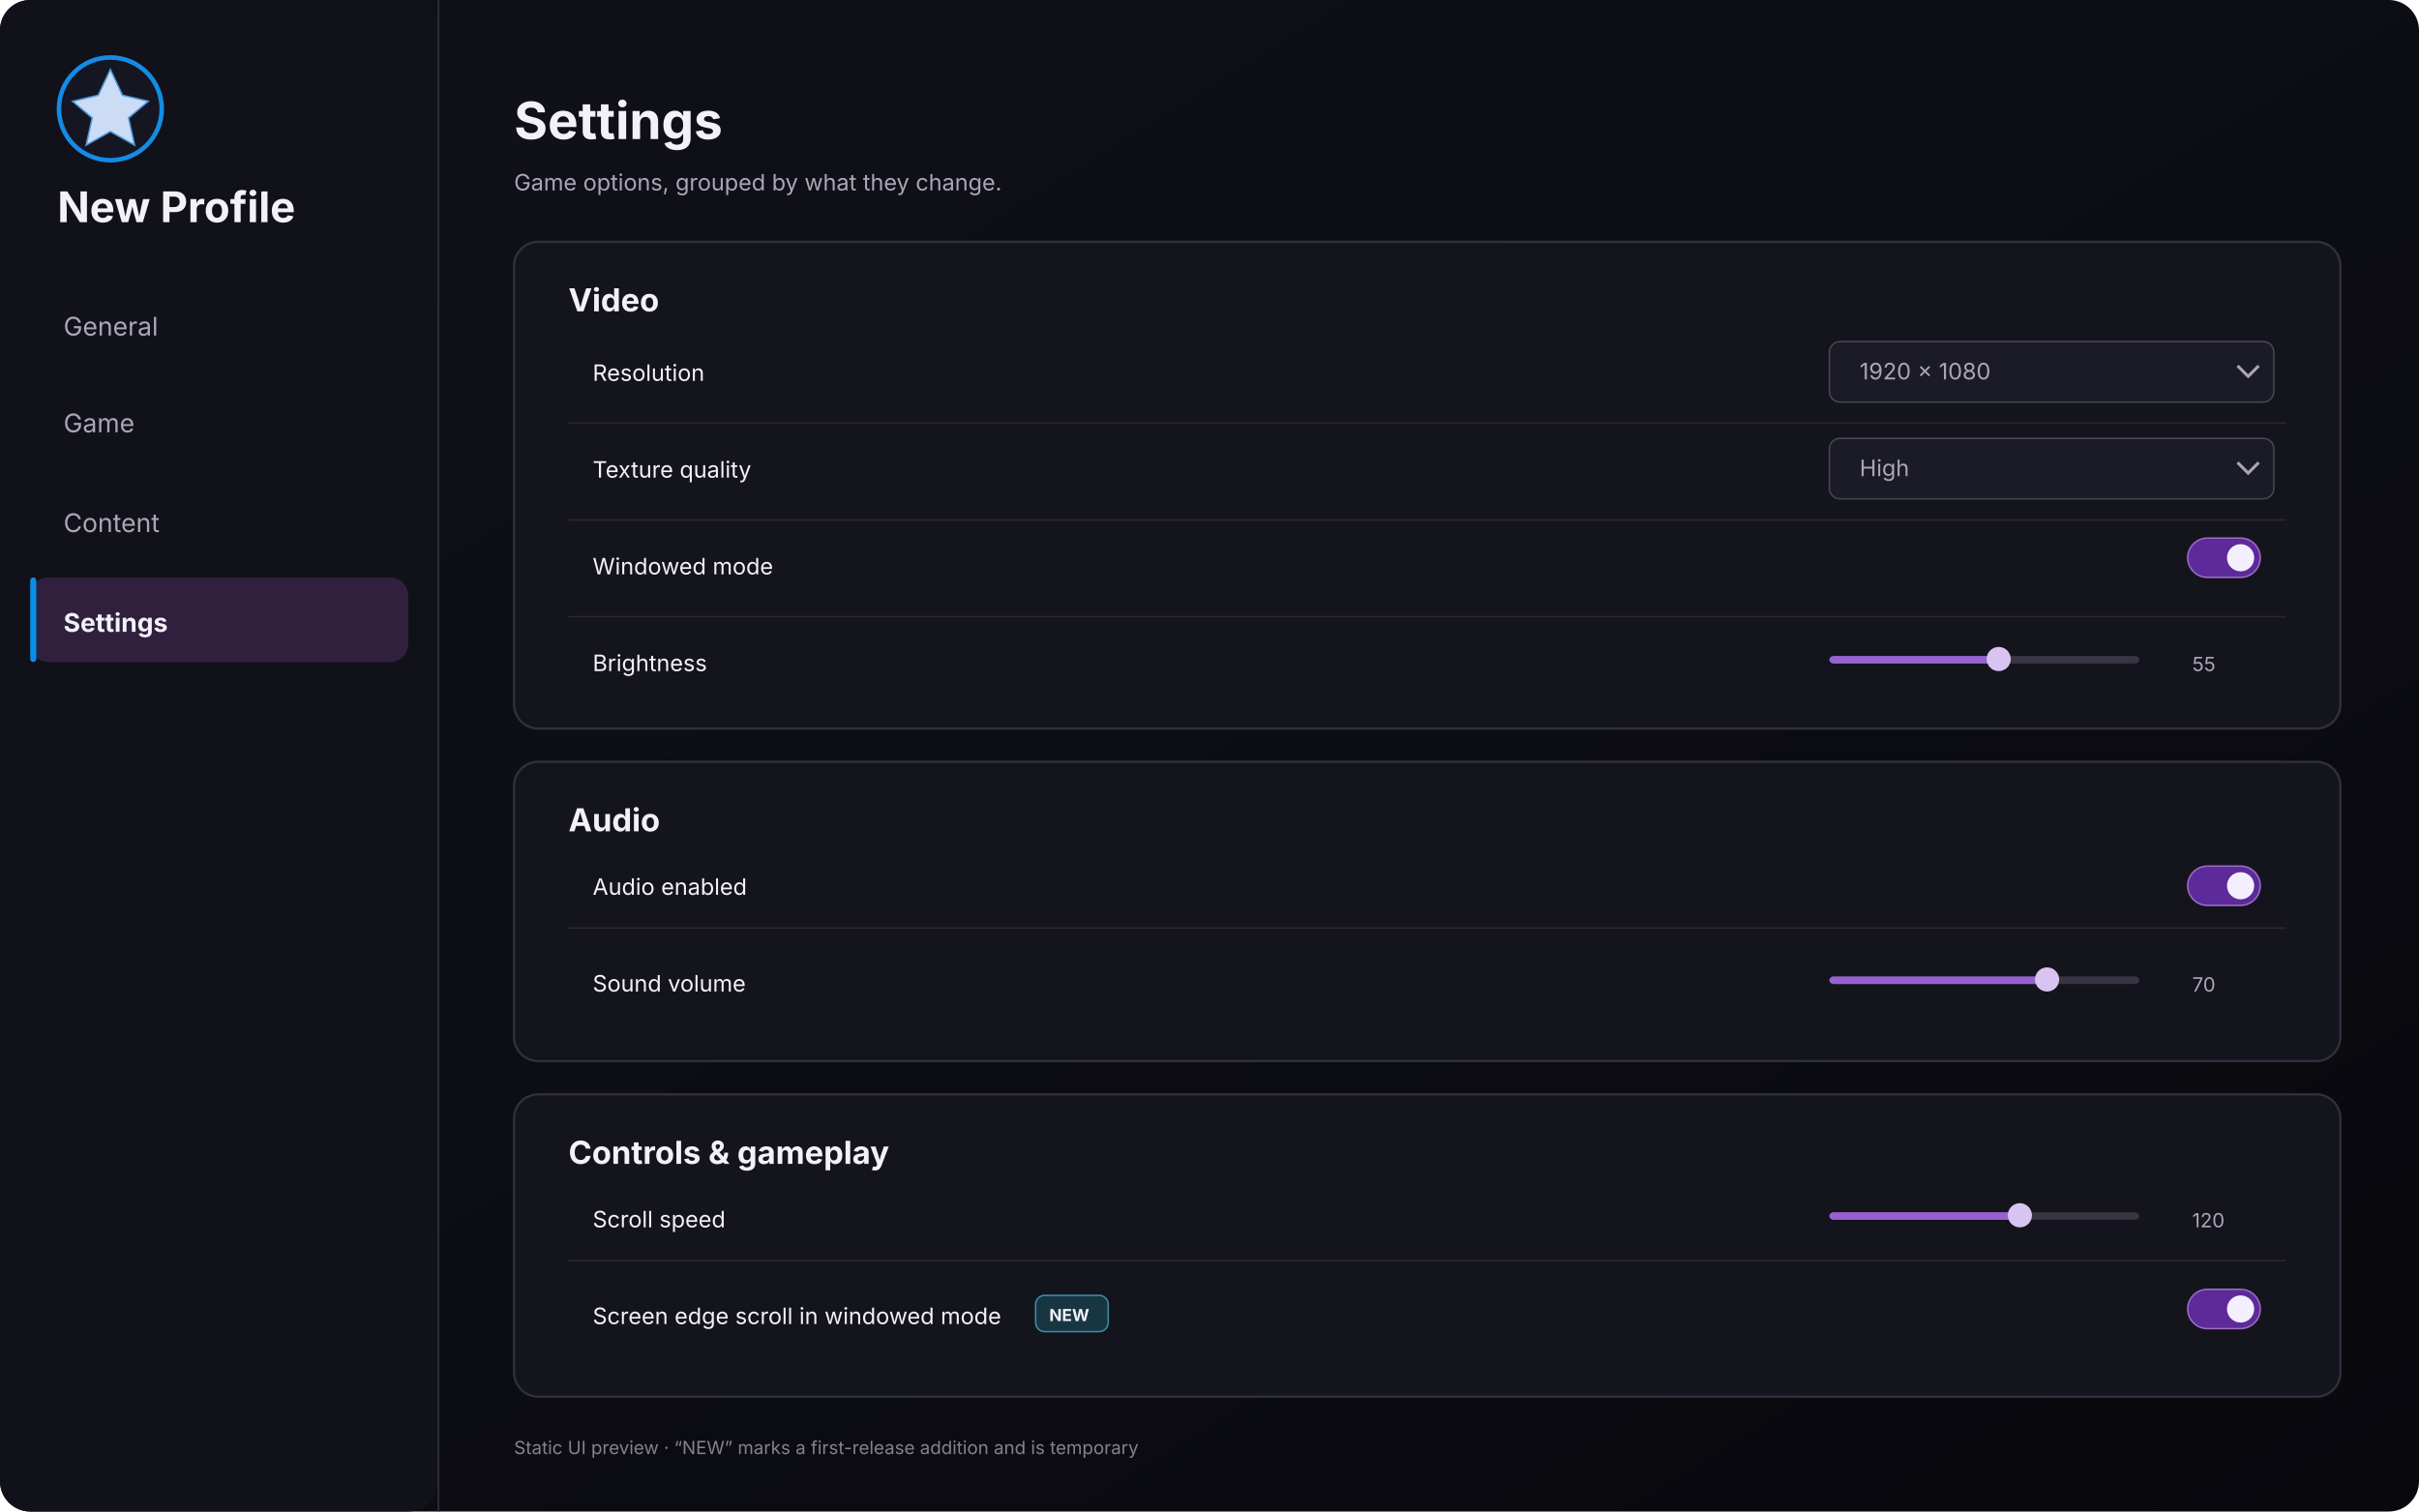
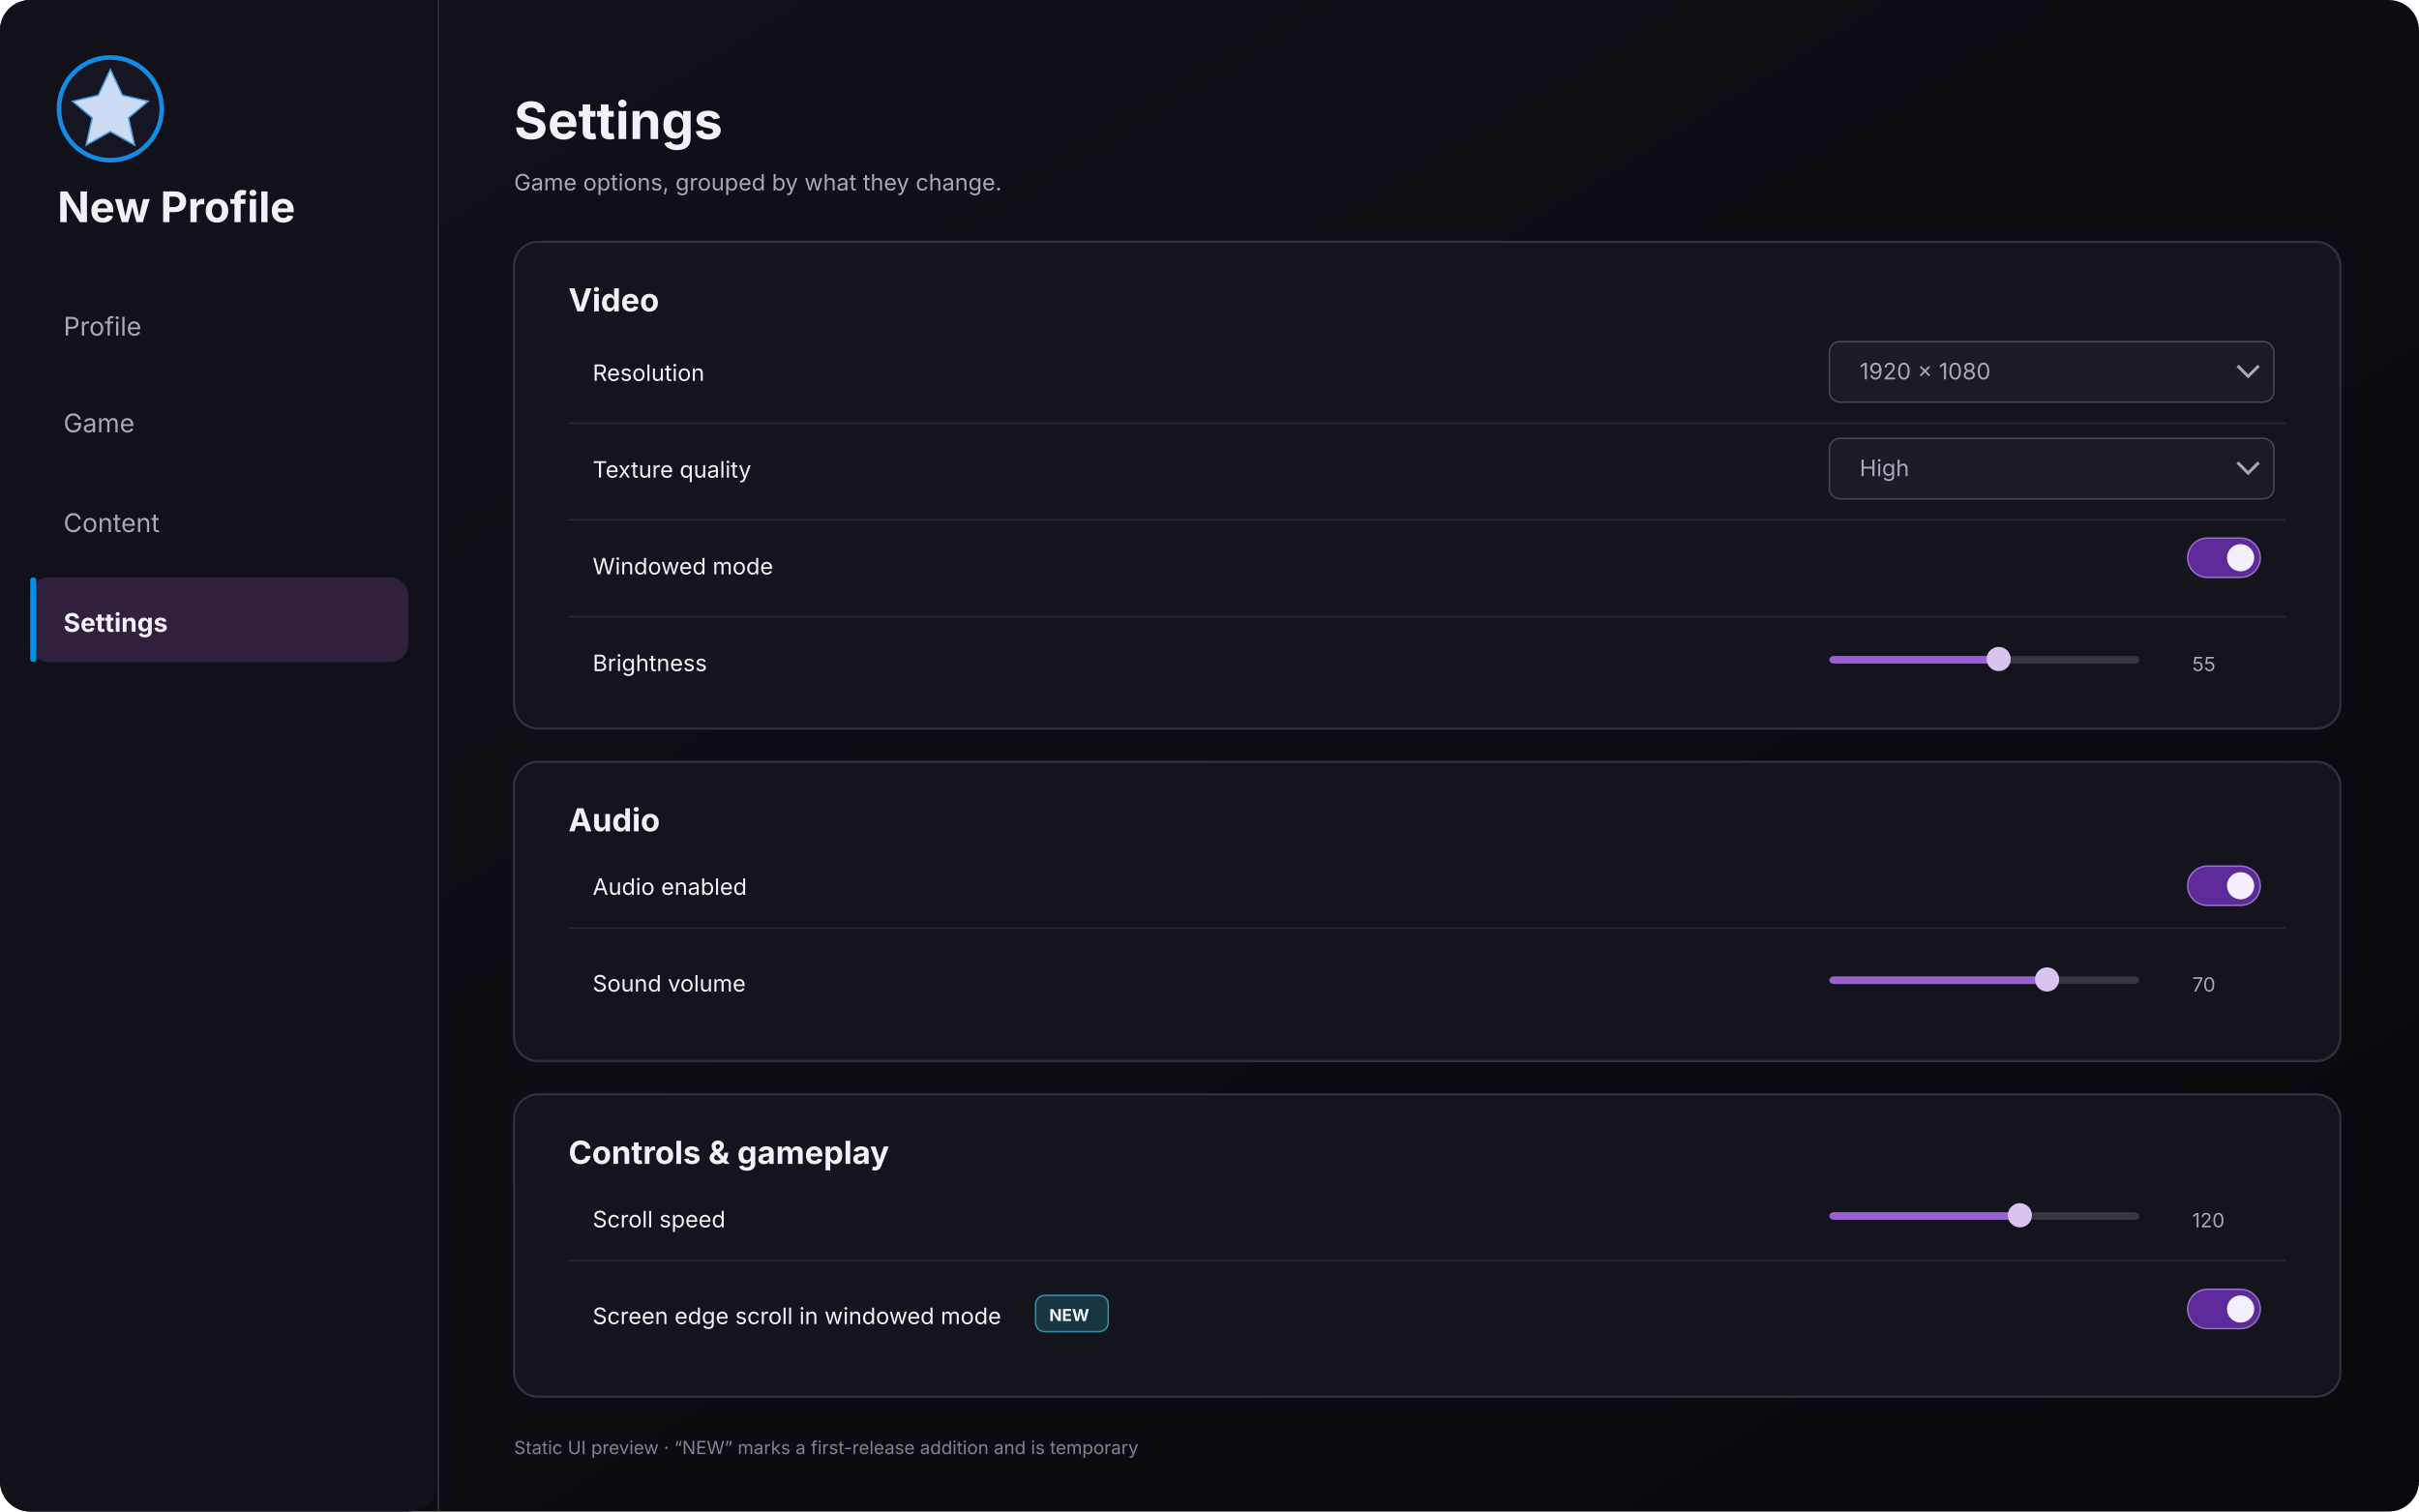
<svg xmlns="http://www.w3.org/2000/svg" width="1600" height="1000" viewBox="0 0 1600 1000" role="img" aria-labelledby="title desc">
  <defs>
    <linearGradient id="bg" x1="0" y1="0" x2="1" y2="1">
      <stop stop-color="#11111a" />
      <stop offset="1" stop-color="#08080d" />
    </linearGradient>
    <linearGradient id="active" x1="0" y1="0" x2="1" y2="1">
      <stop stop-color="#9244e5" />
      <stop offset="1" stop-color="#6025c7" />
    </linearGradient>
    <style>text{font-family:Inter,-apple-system,BlinkMacSystemFont,"Segoe UI",sans-serif;fill:#f3f1f8}.muted{fill:#aaa6b6}.dim{fill:#858191}</style>
  </defs>
  <rect width="1600" height="1000" rx="20" fill="url(#bg)" />
  <rect width="290" height="1000" rx="20" fill="#111119" />
  <path d="M290 0v1000" stroke="#343341" />
  <circle cx="73" cy="72" r="34" fill="#161622" stroke="#148be5" stroke-width="3" />
  <path d="M73 46l8 17 17 4-13 11 4 18-16-9-16 9 4-18-13-11 17-4z" fill="#cbdcf4" stroke="#4b9be1" />
  <text x="38" y="147" font-size="28" font-weight="700">New Profile</text>
-   <text x="42" y="222" font-size="17" class="muted">General</text>
+   <text x="42" y="222" font-size="17" class="muted">Profile</text>
  <text x="42" y="286" font-size="17" class="muted">Game</text>
  <text x="42" y="352" font-size="17" class="muted">Content</text>
  <rect x="20" y="382" width="250" height="56" rx="12" fill="#30203d" />
  <rect x="20" y="382" width="4" height="56" rx="2" fill="#078fe8" />
  <text x="42" y="418" font-size="17" font-weight="700">Settings</text>
  <text x="340" y="92" font-size="34" font-weight="750">Settings</text>
  <text x="340" y="126" font-size="15" class="muted">Game options, grouped by what they change.</text>
  <rect x="340" y="160" width="1208" height="322" rx="16" fill="#14141d" stroke="#30303e" stroke-width="1.5" />
  <text x="376" y="206" font-size="21" font-weight="700">Video</text>
  <g font-size="15">
    <text x="392" y="252">Resolution</text>
    <rect x="1210" y="226" width="294" height="40" rx="7" fill="#1b1b25" stroke="#474653" />
    <text x="1230" y="251" class="muted">1920 × 1080</text>
    <path d="M1480 242l7 7 7-7" fill="none" stroke="#aaa6b6" stroke-width="2" />
    <path d="M376 280h1136" stroke="#292834" />
    <text x="392" y="316">Texture quality</text>
    <rect x="1210" y="290" width="294" height="40" rx="7" fill="#1b1b25" stroke="#474653" />
    <text x="1230" y="315" class="muted">High</text>
    <path d="M1480 306l7 7 7-7" fill="none" stroke="#aaa6b6" stroke-width="2" />
    <path d="M376 344h1136" stroke="#292834" />
    <text x="392" y="380">Windowed mode</text>
    <rect x="1447" y="356" width="48" height="26" rx="13" fill="#5c2a99" stroke="#9b6cc4" />
    <circle cx="1482" cy="369" r="9" fill="#f4efff" />
    <path d="M376 408h1136" stroke="#292834" />
    <text x="392" y="444">Brightness</text>
    <rect x="1210" y="434" width="205" height="5" rx="3" fill="#393544" />
    <rect x="1210" y="434" width="112" height="5" rx="3" fill="#9861d2" />
    <circle cx="1322" cy="436" r="8" fill="#d9c3f0" />
    <text x="1450" y="444" font-size="13" class="muted">55</text>
  </g>
  <rect x="340" y="504" width="1208" height="198" rx="16" fill="#14141d" stroke="#30303e" stroke-width="1.5" />
  <text x="376" y="550" font-size="21" font-weight="700">Audio</text>
  <text x="392" y="592" font-size="15">Audio enabled</text>
  <rect x="1447" y="573" width="48" height="26" rx="13" fill="#5c2a99" stroke="#9b6cc4" />
  <circle cx="1482" cy="586" r="9" fill="#f4efff" />
  <path d="M376 614h1136" stroke="#292834" />
  <text x="392" y="656" font-size="15">Sound volume</text>
  <rect x="1210" y="646" width="205" height="5" rx="3" fill="#393544" />
  <rect x="1210" y="646" width="144" height="5" rx="3" fill="#9861d2" />
  <circle cx="1354" cy="648" r="8" fill="#d9c3f0" />
  <text x="1450" y="656" font-size="13" class="muted">70</text>
  <rect x="340" y="724" width="1208" height="200" rx="16" fill="#14141d" stroke="#30303e" stroke-width="1.5" />
  <text x="376" y="770" font-size="21" font-weight="700">Controls &amp; gameplay</text>
  <text x="392" y="812" font-size="15">Scroll speed</text>
  <rect x="1210" y="802" width="205" height="5" rx="3" fill="#393544" />
  <rect x="1210" y="802" width="126" height="5" rx="3" fill="#9861d2" />
  <circle cx="1336" cy="804" r="8" fill="#d9c3f0" />
  <text x="1450" y="812" font-size="13" class="muted">120</text>
  <path d="M376 834h1136" stroke="#292834" />
  <text x="392" y="876" font-size="15">Screen edge scroll in windowed mode</text>
  <rect x="685" y="857" width="48" height="24" rx="6" fill="#183542" stroke="#3d8ca7" />
  <text x="694" y="874" font-size="11" font-weight="700" fill="#a4e7f5">NEW</text>
  <rect x="1447" y="853" width="48" height="26" rx="13" fill="#5c2a99" stroke="#9b6cc4" />
  <circle cx="1482" cy="866" r="9" fill="#f4efff" />
  <text x="340" y="962" font-size="12" class="dim">Static UI preview · “NEW” marks a first-release addition and is temporary</text>
</svg>
